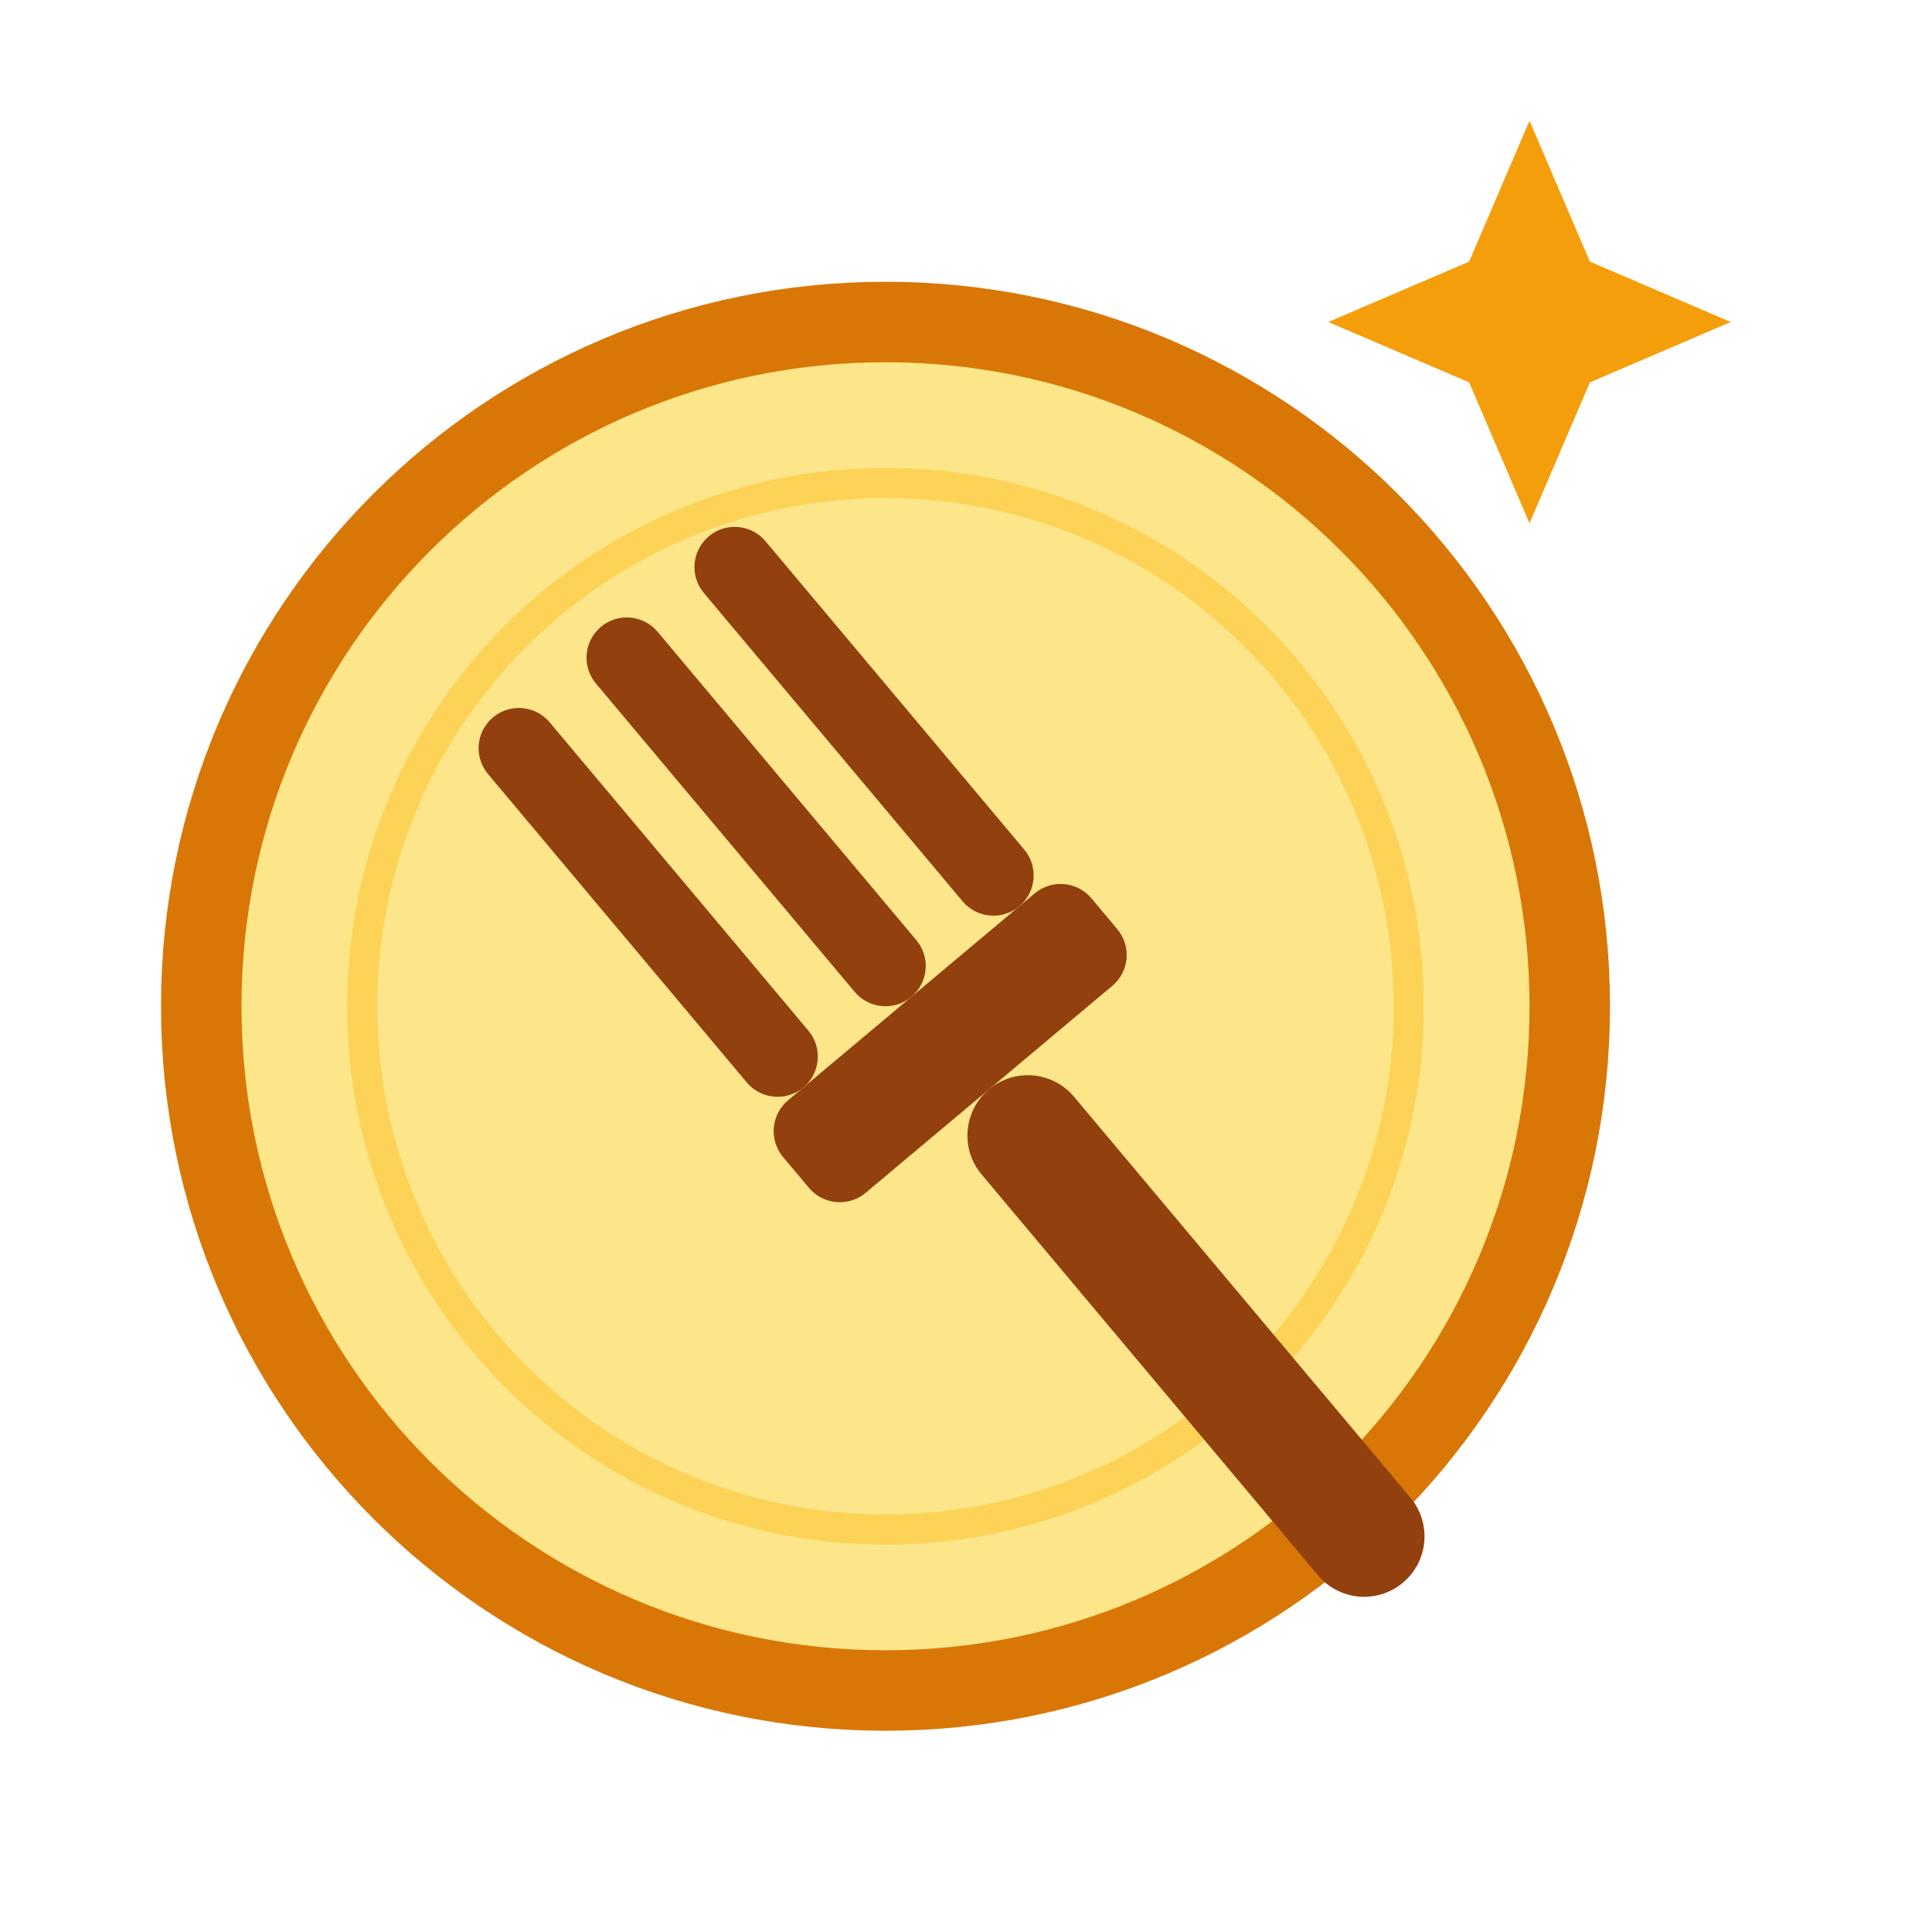
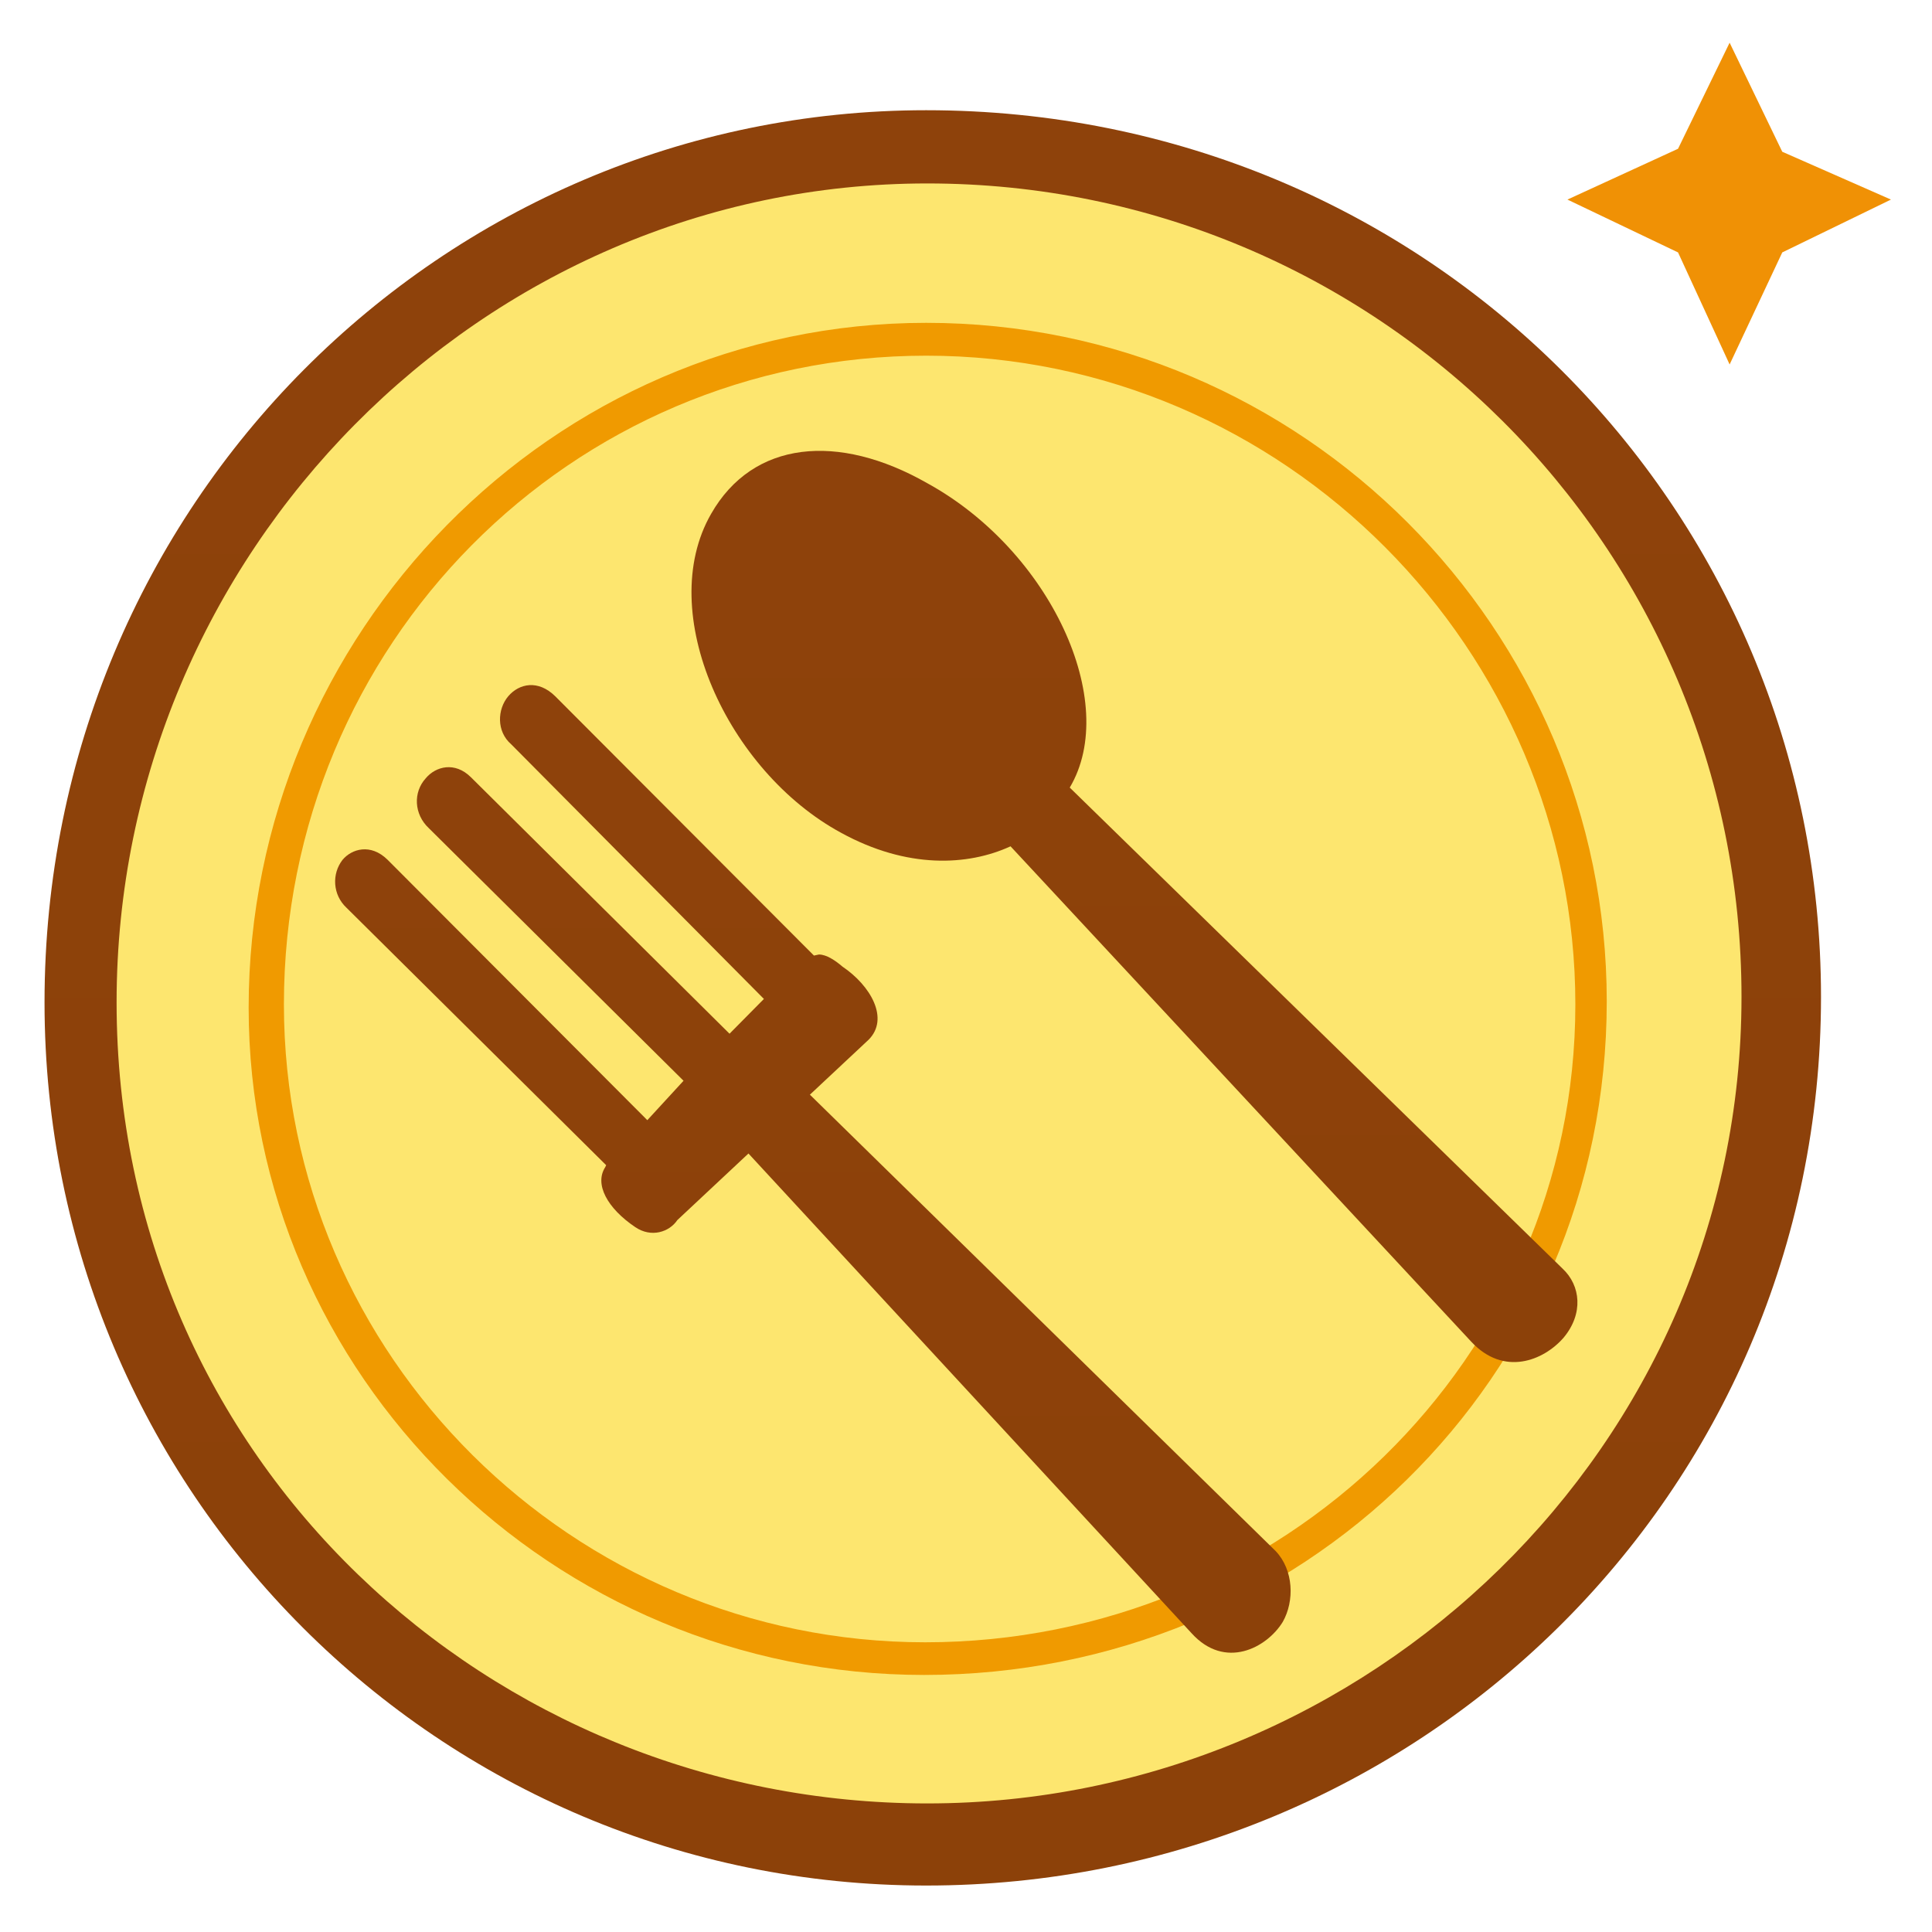
- <svg xmlns="http://www.w3.org/2000/svg" width="48" height="48" viewBox="0 0 48 48" fill="none">
-   <circle cx="22" cy="25" r="17" fill="#FDE68A" />
-   <circle cx="22" cy="25" r="17" fill="none" stroke="#D97706" stroke-width="2" />
-   <circle cx="22" cy="25" r="13" fill="none" stroke="#FBBF24" stroke-width="0.75" opacity="0.5" />
-   <g transform="translate(22,24) rotate(-40)">
-     <rect x="-1.5" y="4" width="3" height="16" rx="1.5" fill="#92400E" />
-     <rect x="-5" y="1" width="10" height="3" rx="1" fill="#92400E" />
-     <rect x="-4.5" y="-11" width="2" height="12" rx="1" fill="#92400E" />
-     <rect x="-1" y="-11" width="2" height="12" rx="1" fill="#92400E" />
-     <rect x="2.5" y="-11" width="2" height="12" rx="1" fill="#92400E" />
-   </g>
-   <path d="M38 3 L39.5 6.5 L43 8 L39.5 9.5 L38 13 L36.5 9.5 L33 8 L36.5 6.5 Z" fill="#F59E0B" />
+ <svg xmlns="http://www.w3.org/2000/svg" width="200" height="200" viewBox="0 0 200 200" fill="none">
+   <path d="M 95.88,11.41 C 45.87,11.41 4.61,52.16 4.61,103.77 C 4.61,154.44 45.46,195.19 95.88,195.19 C 146.62,195.19 188.51,154.81 188.51,103.2 C 188.51,52.53 147.66,11.41 95.88,11.41 Z" fill="url(#paint0_linear_201_1070)" />
+   <path d="M 95.99,186.69 C 50.76,186.69 12.07,151.16 12.07,103.77 C 12.07,57.23 49.91,18.99 95.99,18.99 C 142.44,18.99 180.28,56.52 180.28,103.2 C 180.28,149.74 141.66,186.69 95.99,186.69 Z" fill="#FDE66F" />
+   <path d="M 95.88,33.42 C 57.06,33.42 25.74,65.66 25.74,104.31 C 25.74,142.28 57.17,173.39 95.67,173.39 C 134.7,173.39 166.33,142.71 166.33,103.66 C 166.33,65.21 134.91,33.42 95.88,33.42 Z M 95.78,170.01 C 59.31,170.01 29.39,140.33 29.39,103.98 C 29.39,66.71 59.11,36.82 95.88,36.82 C 132.96,36.82 163.08,67.29 163.08,103.98 C 163.08,140.66 132.75,170.01 95.78,170.01 Z" fill="#F09A00" />
+   <path d="M 161.76,131.33 L 110.74,81.53 C 115.98,72.71 108.72,57.01 95.99,50.02 C 86.76,44.76 77.93,45.61 73.61,53.2 C 67.75,63.41 75.31,79.84 87.07,86.21 C 93.91,89.96 100.19,89.64 104.61,87.61 L 152.32,138.91 C 155.67,142.5 159.78,140.87 161.86,138.48 C 163.94,135.99 163.63,133.08 161.76,131.33 Z" fill="url(#paint1_linear_201_1070)" />
+   <path d="M 84.78,98.81 L 84.26,98.92 L 57.48,72.08 C 55.71,70.33 53.74,70.75 52.61,72.08 C 51.48,73.42 51.37,75.71 52.92,77.05 L 79.08,103.41 L 75.52,107.01 L 48.75,80.46 C 47.09,78.81 45.11,79.33 44.08,80.56 C 42.75,82.01 42.85,84.29 44.39,85.73 L 70.76,111.88 L 67.01,115.96 L 40.13,89.01 C 38.36,87.26 36.39,87.89 35.46,89.01 C 34.33,90.46 34.43,92.63 35.87,93.97 L 62.75,120.62 L 62.65,120.83 C 61.52,122.58 62.85,125.07 65.76,127.03 C 67.42,128.16 69.29,127.54 70.12,126.3 L 77.48,119.41 L 123.36,169.08 C 126.81,172.88 131.13,170.6 132.79,167.9 C 134.02,165.73 133.92,162.53 132.06,160.57 L 83.84,113.32 L 89.91,107.64 C 92.1,105.46 90.13,102.03 87.22,100.07 C 86.49,99.44 85.56,98.81 84.78,98.81 Z" fill="url(#paint2_linear_201_1070)" />
+   <path d="M 179.05,4.42 L 184.5,15.71 L 195.75,20.66 L 184.5,26.13 L 179.05,37.73 L 173.71,26.13 L 162.26,20.66 L 173.71,15.4 L 179.05,4.42 Z" fill="#F09105" />
+   <defs>
+     <linearGradient id="paint0_linear_201_1070" x1="96.558" y1="11.406" x2="96.558" y2="195.188" gradientUnits="userSpaceOnUse">
+       <stop stop-color="#8E420B" />
+       <stop offset="1" stop-color="#8C4109" />
+     </linearGradient>
+     <linearGradient id="paint1_linear_201_1070" x1="117.371" y1="46.463" x2="117.371" y2="141.184" gradientUnits="userSpaceOnUse">
+       <stop stop-color="#8E420B" />
+       <stop offset="1" stop-color="#8C4109" />
+     </linearGradient>
+     <linearGradient id="paint2_linear_201_1070" x1="84.017" y1="70.828" x2="84.017" y2="171.821" gradientUnits="userSpaceOnUse">
+       <stop stop-color="#8E420B" />
+       <stop offset="1" stop-color="#8C4109" />
+     </linearGradient>
+   </defs>
</svg>
